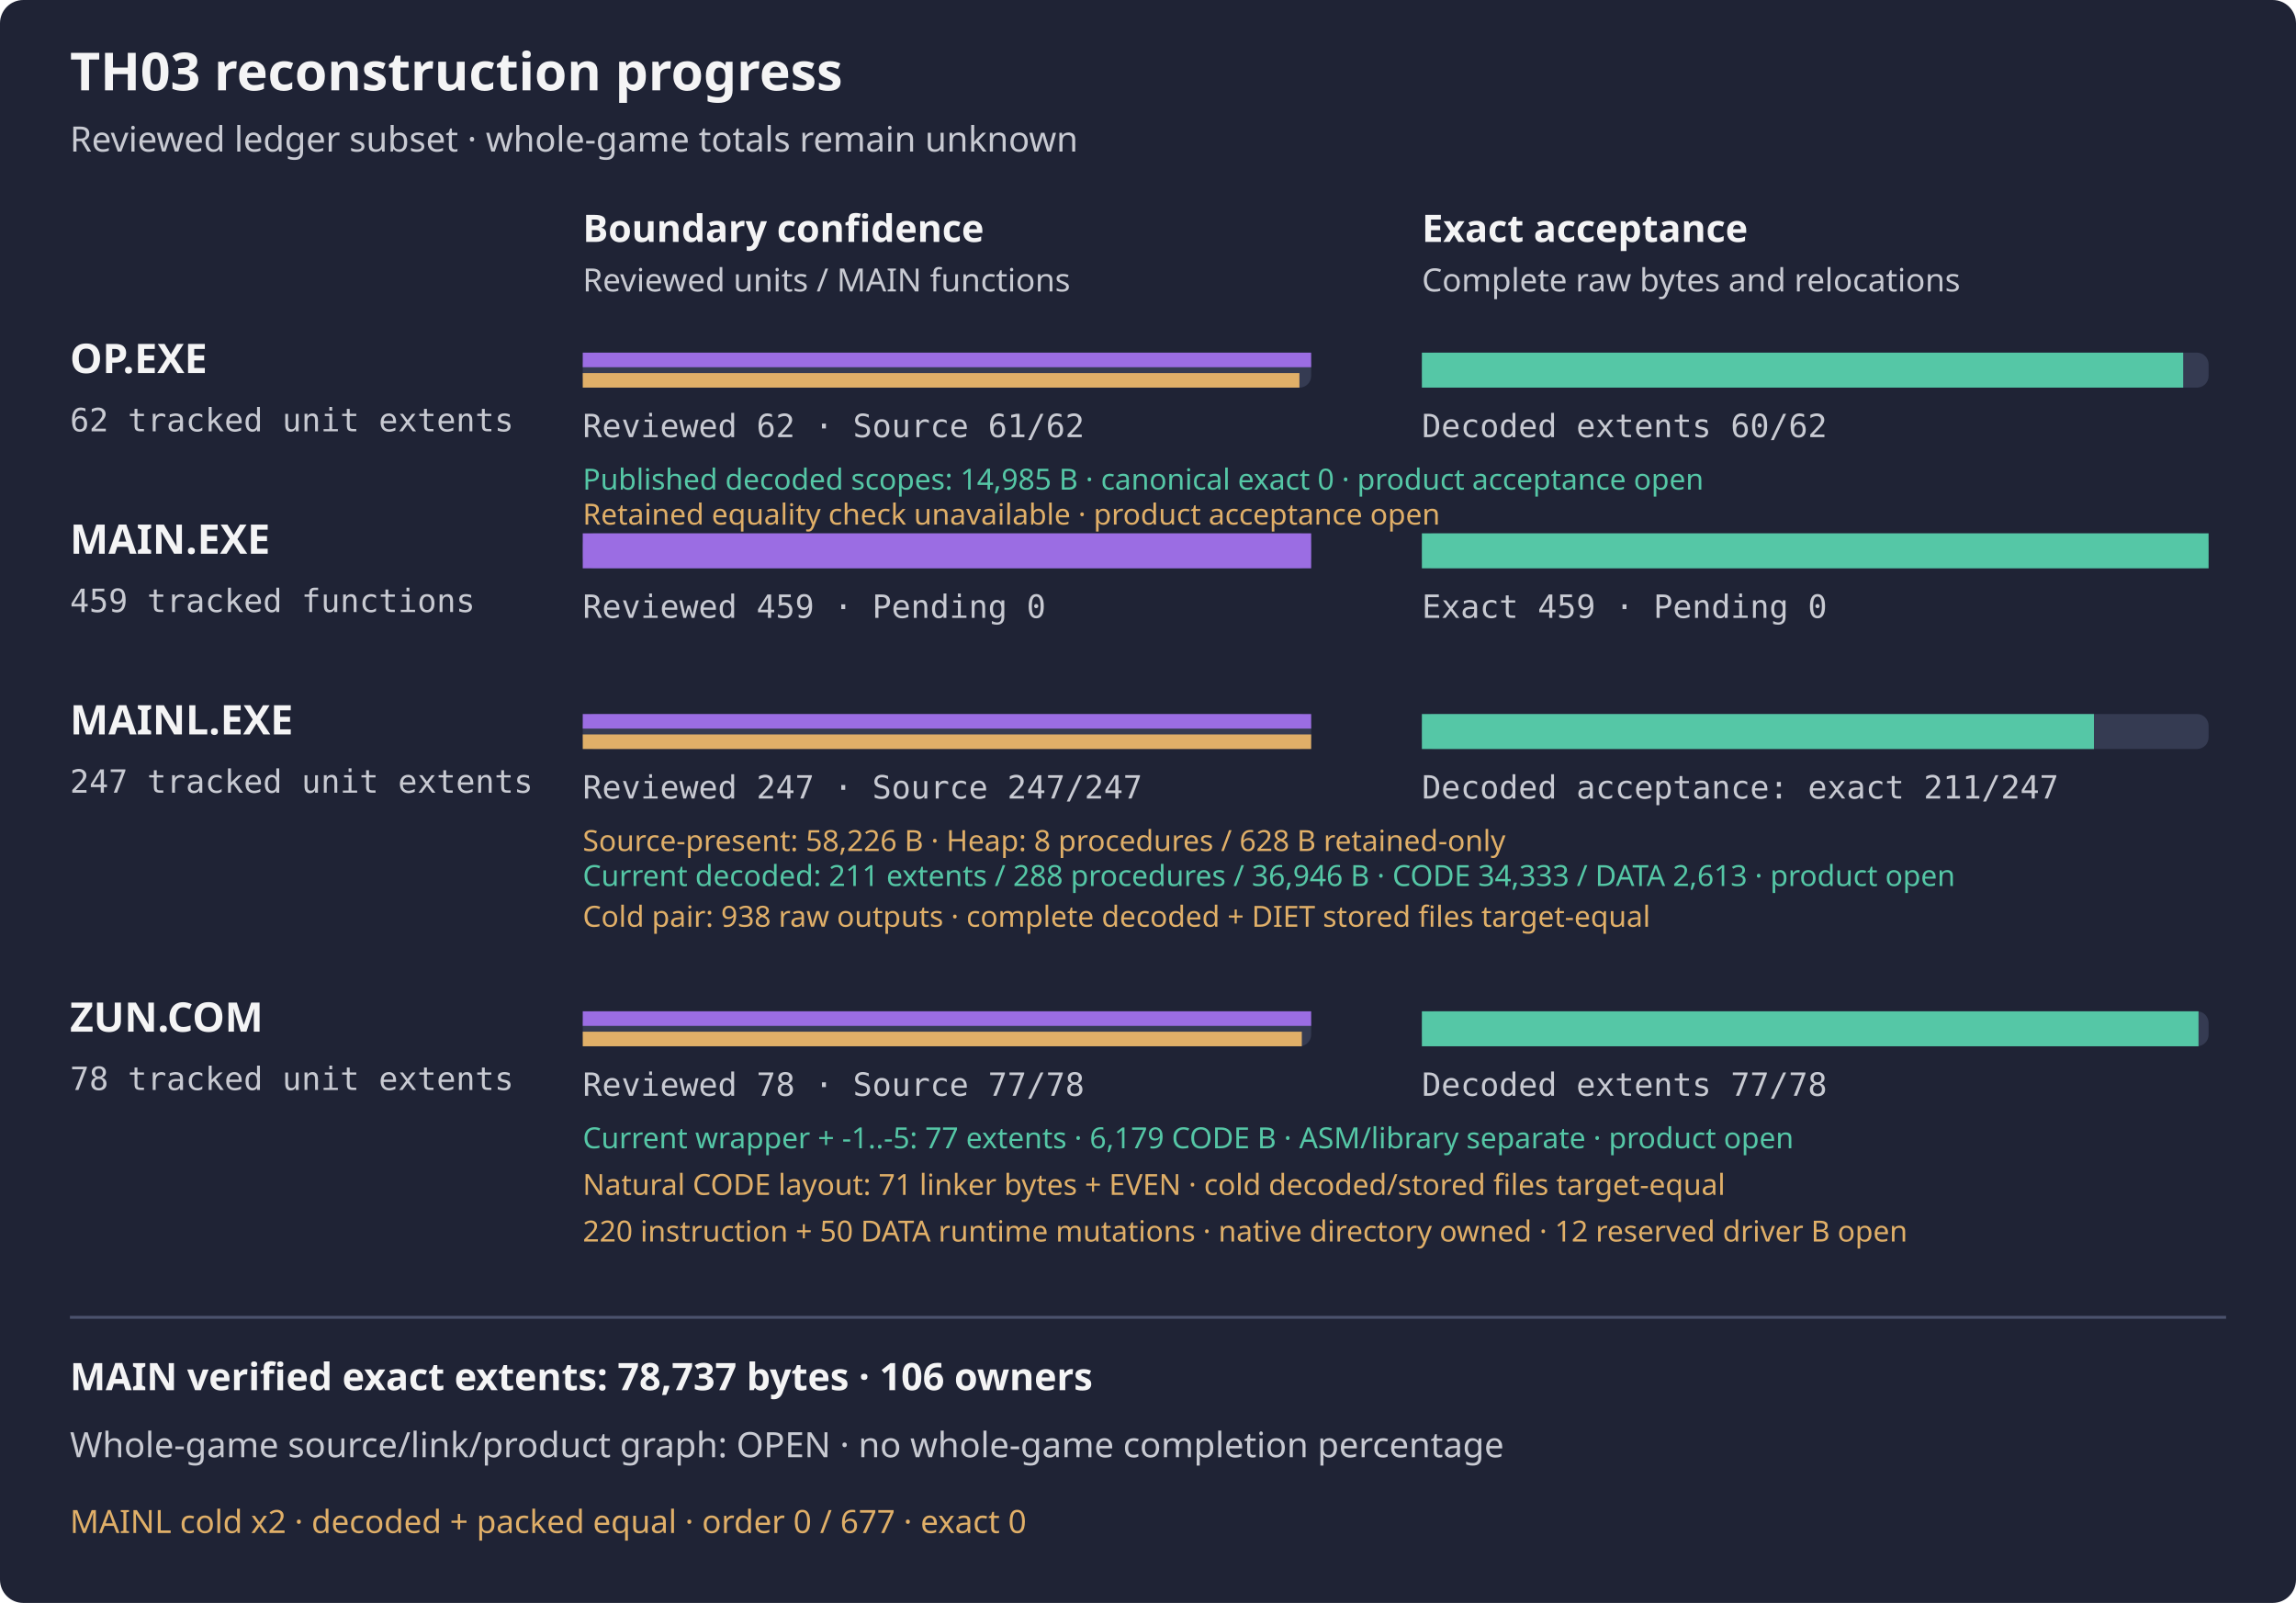
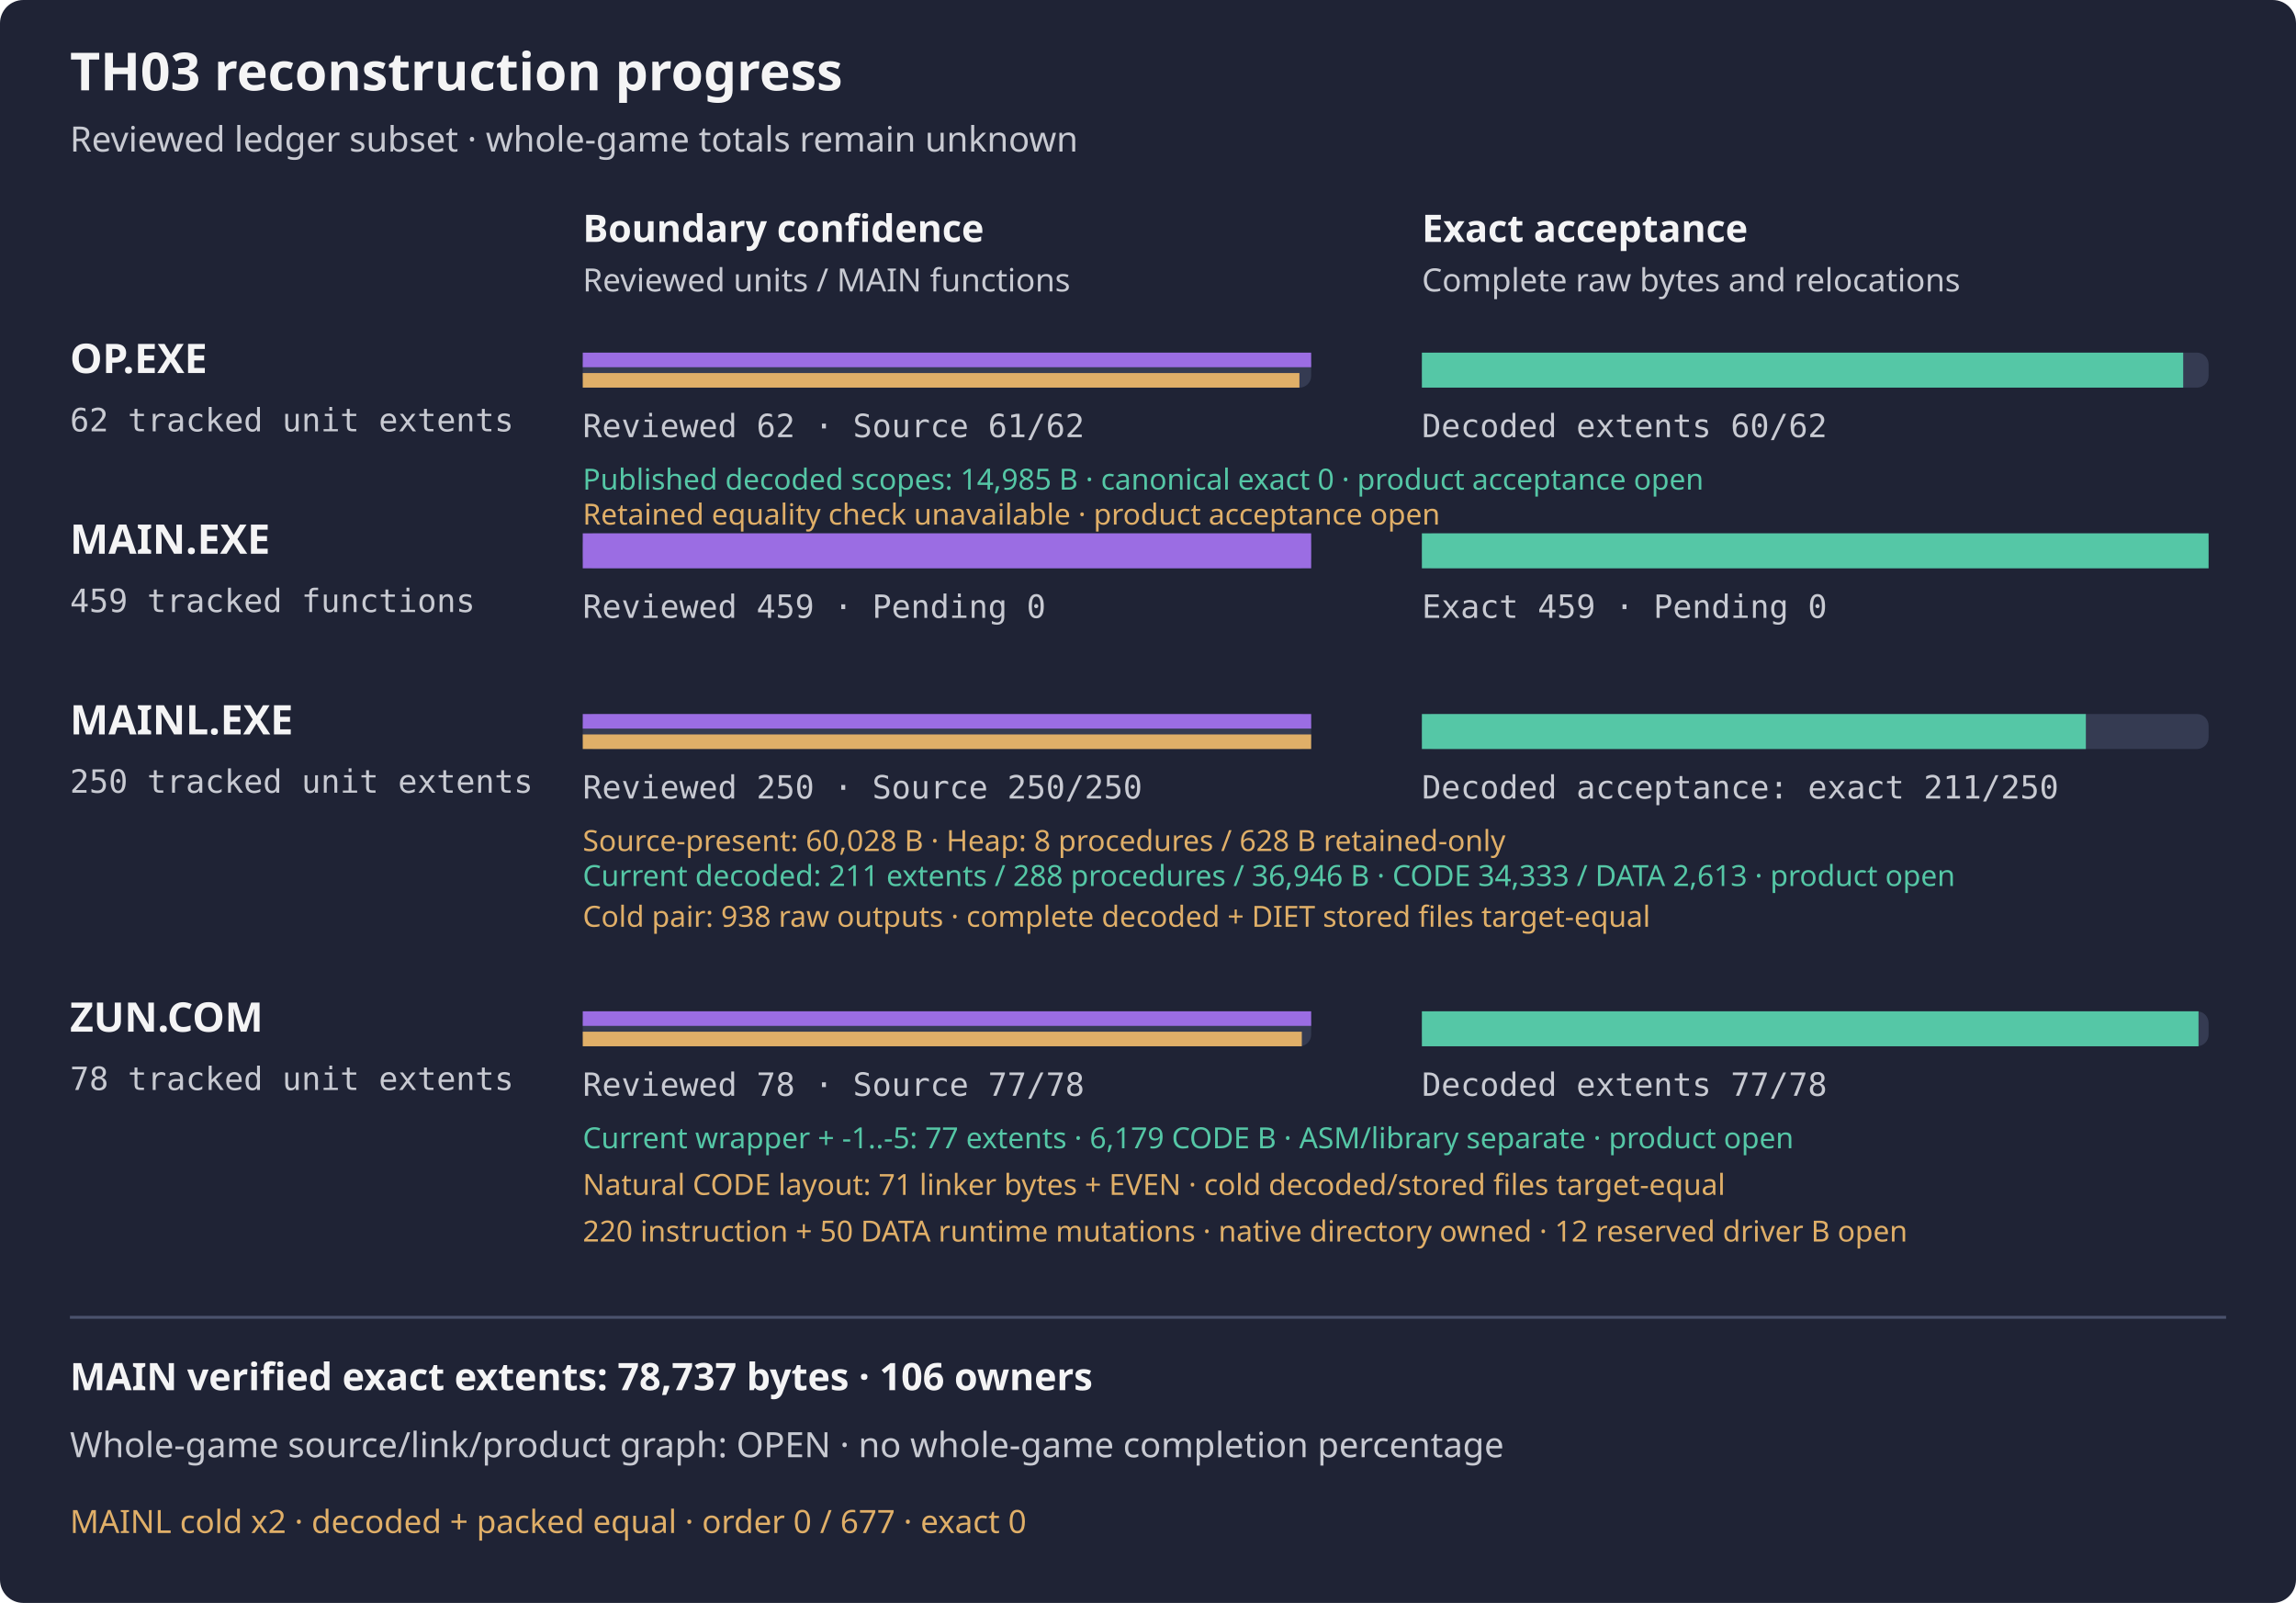
<svg xmlns="http://www.w3.org/2000/svg" width="788" height="550" viewBox="0 0 788 550" role="img" aria-label="TH03 reviewed subset reconstruction progress">
  <rect width="788" height="550" rx="8" fill="#1f2335" />
  <text x="24" y="31" fill="#f4f4f5" font-family="sans-serif" font-size="18" font-weight="600">TH03 reconstruction progress</text>
  <text x="24" y="52" fill="#c8cad2" font-family="sans-serif" font-size="12">Reviewed ledger subset · whole-game totals remain unknown</text>
  <text x="200" y="83" fill="#f4f4f5" font-family="sans-serif" font-size="13" font-weight="600">Boundary confidence</text>
  <text x="488" y="83" fill="#f4f4f5" font-family="sans-serif" font-size="13" font-weight="600">Exact acceptance</text>
  <text x="200" y="100" fill="#c8cad2" font-family="sans-serif" font-size="11">Reviewed units / MAIN functions</text>
  <text x="488" y="100" fill="#c8cad2" font-family="sans-serif" font-size="11">Complete raw bytes and relocations</text>
  <g aria-label="OP.EXE bars count tracked unit extents, not functions; source-present is not exact">
    <text x="24" y="128" fill="#f4f4f5" font-family="sans-serif" font-size="14" font-weight="600">OP.EXE</text>
    <text x="24" y="148" fill="#c8cad2" font-family="monospace" font-size="11">62 tracked unit extents</text>
    <rect x="200" y="121" width="250" height="12" rx="4" fill="#353b52" />
    <rect x="488" y="121" width="270" height="12" rx="4" fill="#353b52" />
    <rect x="200" y="121" width="250.00" height="5" fill="#9b6de3" />
    <rect x="200" y="128" width="245.97" height="5" fill="#e0af68" />
    <rect x="488" y="121" width="261.29" height="12" fill="#55c7a6" />
    <text x="200" y="150" fill="#c8cad2" font-family="monospace" font-size="11">Reviewed 62 · Source 61/62</text>
    <text x="488" y="150" fill="#c8cad2" font-family="monospace" font-size="11">Decoded extents 60/62</text>
  </g>
  <text x="200" y="168" fill="#55c7a6" font-family="sans-serif" font-size="10">Published decoded scopes: 14,985 B · canonical exact 0 · product acceptance open</text>
  <text x="200" y="180" fill="#e0af68" font-family="sans-serif" font-size="10">Retained equality check unavailable · product acceptance open</text>
  <text x="24" y="190" fill="#f4f4f5" font-family="sans-serif" font-size="14" font-weight="600">MAIN.EXE</text>
  <text x="24" y="210" fill="#c8cad2" font-family="monospace" font-size="11">459 tracked functions</text>
  <rect x="200" y="183" width="250" height="12" rx="4" fill="#353b52" />
  <rect x="488" y="183" width="270" height="12" rx="4" fill="#353b52" />
  <rect x="200" y="183" width="250.00" height="12" fill="#9b6de3" />
  <rect x="488" y="183" width="270.00" height="12" fill="#55c7a6" />
  <text x="200" y="212" fill="#c8cad2" font-family="monospace" font-size="11">Reviewed 459 · Pending 0</text>
  <text x="488" y="212" fill="#c8cad2" font-family="monospace" font-size="11">Exact 459 · Pending 0</text>
  <g aria-label="MAINL bars count tracked unit extents, not functions; source-present is not exact">
    <text x="24" y="252" fill="#f4f4f5" font-family="sans-serif" font-size="14" font-weight="600">MAINL.EXE</text>
-     <text x="24" y="272" fill="#c8cad2" font-family="monospace" font-size="11">247 tracked unit extents</text>
+     <text x="24" y="272" fill="#c8cad2" font-family="monospace" font-size="11">250 tracked unit extents</text>
    <rect x="200" y="245" width="250" height="12" rx="4" fill="#353b52" />
    <rect x="488" y="245" width="270" height="12" rx="4" fill="#353b52" />
    <rect x="200" y="245" width="250.00" height="5" fill="#9b6de3" />
    <rect x="200" y="252" width="250.00" height="5" fill="#e0af68" />
-     <rect x="488" y="245" width="230.65" height="12" fill="#55c7a6" />
-     <text x="200" y="274" fill="#c8cad2" font-family="monospace" font-size="11">Reviewed 247 · Source 247/247</text>
-     <text x="488" y="274" fill="#c8cad2" font-family="monospace" font-size="11">Decoded acceptance: exact 211/247</text>
-     <text x="200" y="292" fill="#e0af68" font-family="sans-serif" font-size="10">Source-present: 58,226 B · Heap: 8 procedures / 628 B retained-only</text>
+     <rect x="488" y="245" width="227.88" height="12" fill="#55c7a6" />
+     <text x="200" y="274" fill="#c8cad2" font-family="monospace" font-size="11">Reviewed 250 · Source 250/250</text>
+     <text x="488" y="274" fill="#c8cad2" font-family="monospace" font-size="11">Decoded acceptance: exact 211/250</text>
+     <text x="200" y="292" fill="#e0af68" font-family="sans-serif" font-size="10">Source-present: 60,028 B · Heap: 8 procedures / 628 B retained-only</text>
  </g>
  <text x="200" y="304" fill="#55c7a6" font-family="sans-serif" font-size="10">Current decoded: 211 extents / 288 procedures / 36,946 B · CODE 34,333 / DATA 2,613 · product open</text>
  <text x="200" y="318" fill="#e0af68" font-family="sans-serif" font-size="10">Cold pair: 938 raw outputs · complete decoded + DIET stored files target-equal</text>
  <g aria-label="ZUN.COM bars count tracked unit extents, not functions; source-present is not exact">
    <text x="24" y="354" fill="#f4f4f5" font-family="sans-serif" font-size="14" font-weight="600">ZUN.COM</text>
    <text x="24" y="374" fill="#c8cad2" font-family="monospace" font-size="11">78 tracked unit extents</text>
    <rect x="200" y="347" width="250" height="12" rx="4" fill="#353b52" />
    <rect x="488" y="347" width="270" height="12" rx="4" fill="#353b52" />
    <rect x="200" y="347" width="250.00" height="5" fill="#9b6de3" />
    <rect x="200" y="354" width="246.79" height="5" fill="#e0af68" />
    <rect x="488" y="347" width="266.54" height="12" fill="#55c7a6" />
    <text x="200" y="376" fill="#c8cad2" font-family="monospace" font-size="11">Reviewed 78 · Source 77/78</text>
    <text x="488" y="376" fill="#c8cad2" font-family="monospace" font-size="11">Decoded extents 77/78</text>
  </g>
  <text x="200" y="394" fill="#55c7a6" font-family="sans-serif" font-size="10">Current wrapper + -1..-5: 77 extents · 6,179 CODE B · ASM/library separate · product open</text>
  <text x="200" y="410" fill="#e0af68" font-family="sans-serif" font-size="10">Natural CODE layout: 71 linker bytes + EVEN · cold decoded/stored files target-equal</text>
  <text x="200" y="426" fill="#e0af68" font-family="sans-serif" font-size="10">220 instruction + 50 DATA runtime mutations · native directory owned · 12 reserved driver B open</text>
  <path d="M24 452 H764" stroke="#4b526d" />
  <text x="24" y="477" fill="#f4f4f5" font-family="sans-serif" font-size="13" font-weight="600">MAIN verified exact extents: 78,737 bytes · 106 owners</text>
  <text x="24" y="500" fill="#c8cad2" font-family="sans-serif" font-size="12">Whole-game source/link/product graph: OPEN · no whole-game completion percentage</text>
  <text x="24" y="526" fill="#e0af68" font-family="sans-serif" font-size="11">MAINL cold x2 · decoded + packed equal · order 0 / 677 · exact 0</text>
</svg>
